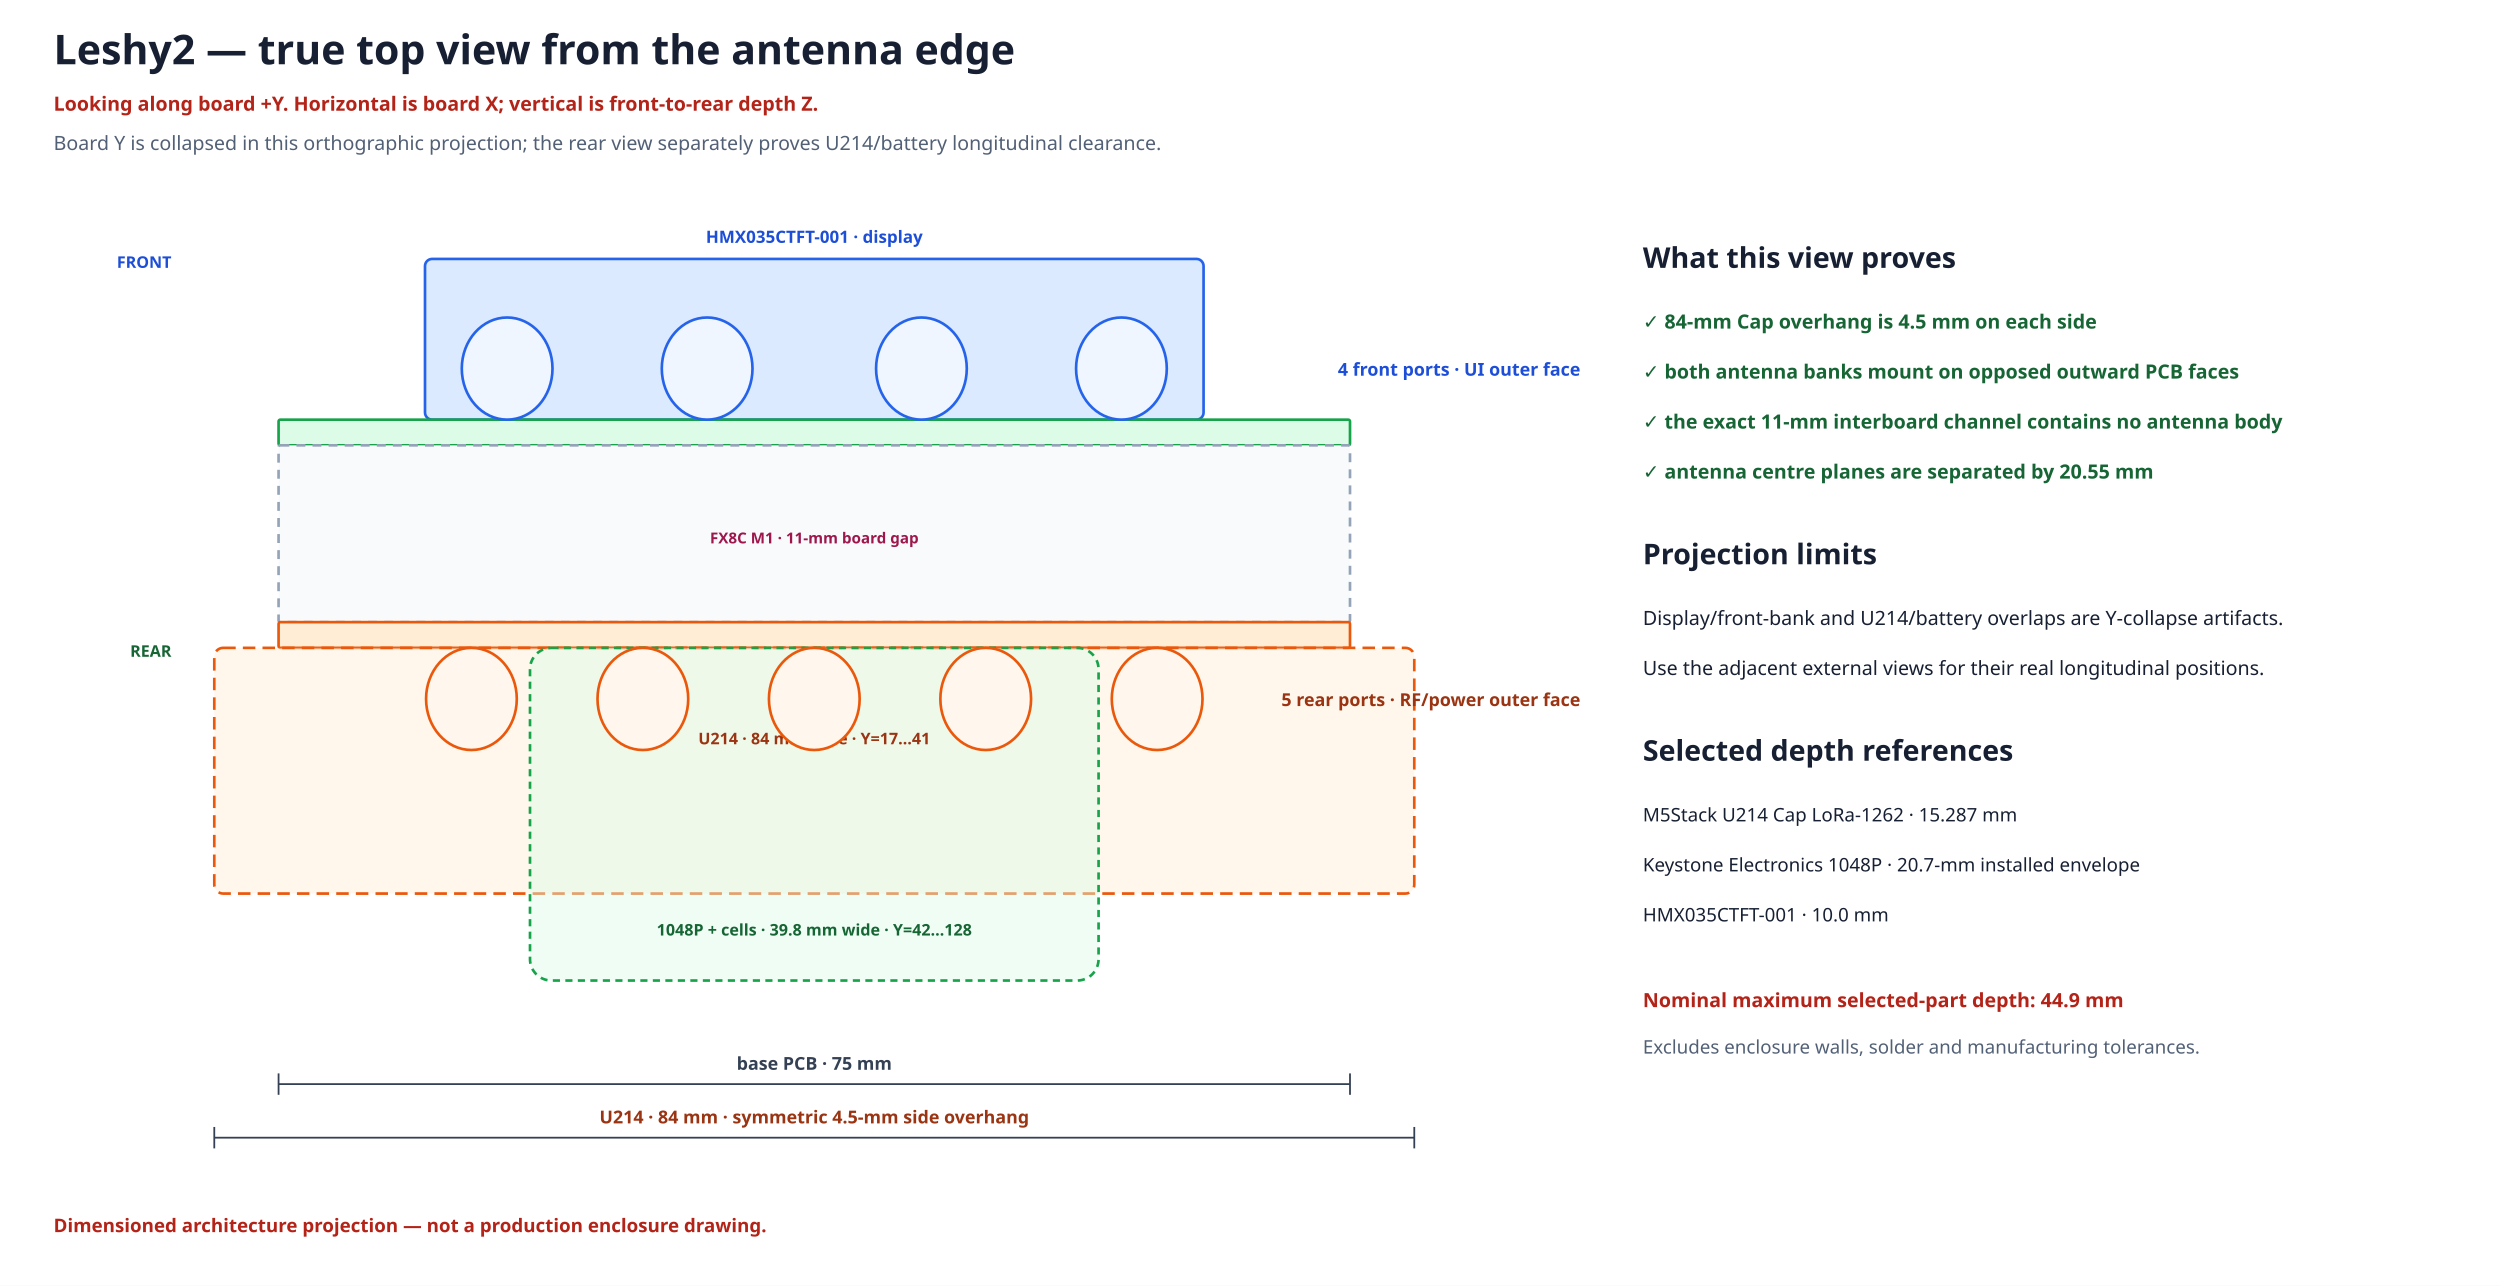
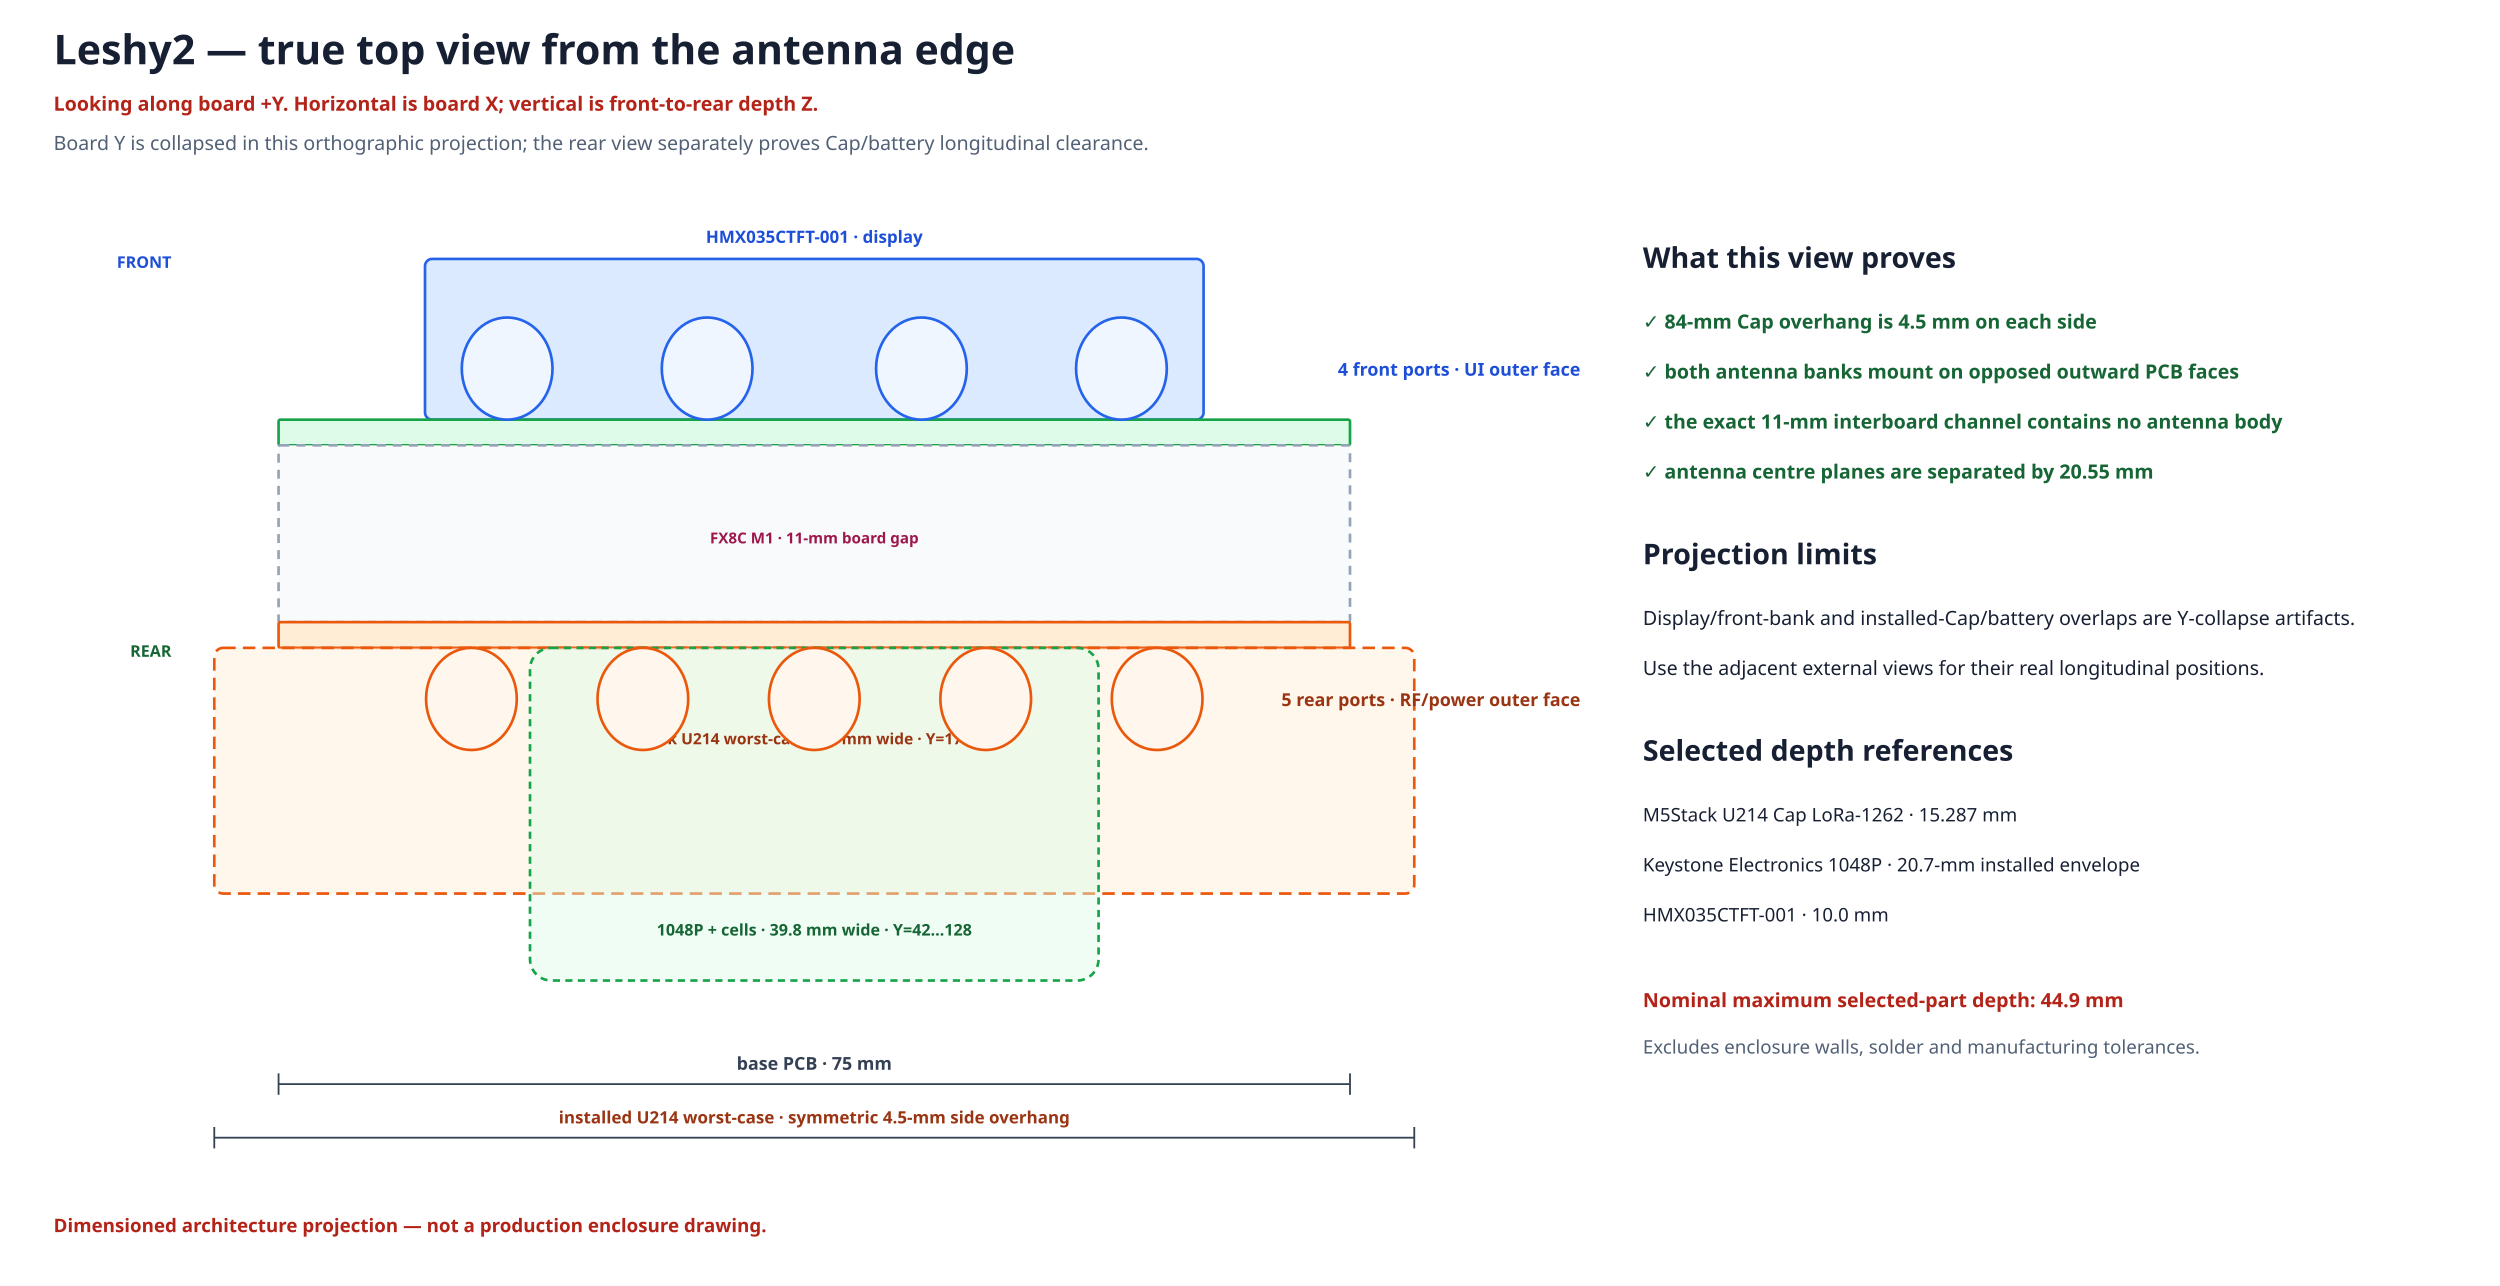
<svg xmlns="http://www.w3.org/2000/svg" width="1400" height="720" viewBox="0 0 1400 720" data-view="top-edge" data-look-direction="antenna-edge-to-bottom" data-rf-mounting="opposed-outer-faces">
  <rect width="100%" height="100%" fill="#ffffff" />
  <text x="30.0" y="36.0" font-family="sans-serif" font-size="23" font-weight="bold" text-anchor="start" fill="#172033">Leshy2 — true top view from the antenna edge</text>
  <text x="30.0" y="62.0" font-family="sans-serif" font-size="11" font-weight="bold" text-anchor="start" fill="#b42318">Looking along board +Y. Horizontal is board X; vertical is front-to-rear depth Z.</text>
-   <text x="30.0" y="84.0" font-family="sans-serif" font-size="11" font-weight="normal" text-anchor="start" fill="#526076">Board Y is collapsed in this orthographic projection; the rear view separately proves U214/battery longitudinal clearance.</text>
+   <text x="30.0" y="84.0" font-family="sans-serif" font-size="11" font-weight="normal" text-anchor="start" fill="#526076">Board Y is collapsed in this orthographic projection; the rear view separately proves Cap/battery longitudinal clearance.</text>
  <text x="96.0" y="150.0" font-family="sans-serif" font-size="9" font-weight="bold" text-anchor="end" fill="#1d4ed8">FRONT</text>
  <text x="96.0" y="367.8" font-family="sans-serif" font-size="9" font-weight="bold" text-anchor="end" fill="#166534">REAR</text>
  <rect x="238.0" y="145.0" width="436.0" height="90.0" rx="4" fill="#dbeafe" stroke="#2563eb" stroke-width="1.5" data-instance="display" />
  <text x="456.0" y="136.0" font-family="sans-serif" font-size="9.5" font-weight="bold" text-anchor="middle" fill="#1d4ed8">HMX035CTFT-001 · display</text>
  <rect x="156.0" y="235.0" width="600.0" height="14.4" rx="1" fill="#dcfce7" stroke="#16a34a" stroke-width="1.5" data-instance="ui-pcb" />
  <rect x="156.0" y="249.4" width="600.0" height="99.0" rx="1" fill="#f8fafc" stroke="#94a3b8" stroke-width="1.5" stroke-dasharray="5 4" data-board-gap-mm="11" data-antenna-bodies="none" />
  <rect x="156.0" y="348.4" width="600.0" height="14.4" rx="1" fill="#ffedd5" stroke="#ea580c" stroke-width="1.5" data-instance="rf-pcb" />
  <text x="456.0" y="304.3" font-family="sans-serif" font-size="8.5" font-weight="bold" text-anchor="middle" fill="#9d174d">FX8C M1 · 11-mm board gap</text>
  <g id="top-edge-rear-envelopes" data-y-collapsed="true">
    <rect x="120.0" y="362.8" width="672.0" height="137.6" rx="5" fill="#ffedd5" stroke="#ea580c" stroke-width="1.5" stroke-dasharray="7 4" fill-opacity="0.45" data-instance="u214" />
    <rect x="296.8" y="362.8" width="318.4" height="186.3" rx="12" fill="#dcfce7" stroke="#16a34a" stroke-width="1.5" stroke-dasharray="4 3" fill-opacity="0.45" data-instance="pack-holder" />
  </g>
-   <text x="456.0" y="416.8" font-family="sans-serif" font-size="9" font-weight="bold" text-anchor="middle" fill="#9a3412">U214 · 84 mm wide · Y=17…41</text>
+   <text x="456.0" y="416.8" font-family="sans-serif" font-size="8.7" font-weight="bold" text-anchor="middle" fill="#9a3412">stock U214 worst-case · 84 mm wide · Y=17…41</text>
  <text x="456.0" y="523.9" font-family="sans-serif" font-size="9" font-weight="bold" text-anchor="middle" fill="#166534">1048P + cells · 39.8 mm wide · Y=42…128</text>
  <g id="front-antenna-bank" data-count="4" data-mount-face="ui-pcb-outer">
    <ellipse cx="284.0" cy="206.4" rx="25.4" ry="28.6" fill="#eff6ff" stroke="#2563eb" stroke-width="1.5" data-path="S3-2G4" />
    <ellipse cx="396.0" cy="206.4" rx="25.4" ry="28.6" fill="#eff6ff" stroke="#2563eb" stroke-width="1.5" data-path="RX-FM/SW" />
    <ellipse cx="516.0" cy="206.4" rx="25.4" ry="28.6" fill="#eff6ff" stroke="#2563eb" stroke-width="1.5" data-path="RX-AM/LW" />
    <ellipse cx="628.0" cy="206.4" rx="25.4" ry="28.6" fill="#eff6ff" stroke="#2563eb" stroke-width="1.5" data-path="C5-2G4/5" />
  </g>
  <g id="rear-antenna-bank" data-count="5" data-mount-face="rf-pcb-outer">
    <ellipse cx="264.0" cy="391.4" rx="25.4" ry="28.6" fill="#fff7ed" stroke="#ea580c" stroke-width="1.5" data-path="N24-0" />
    <ellipse cx="360.0" cy="391.4" rx="25.4" ry="28.6" fill="#fff7ed" stroke="#ea580c" stroke-width="1.5" data-path="CC-SUB" />
    <ellipse cx="456.0" cy="391.4" rx="25.4" ry="28.6" fill="#fff7ed" stroke="#ea580c" stroke-width="1.5" data-path="N24-1" />
    <ellipse cx="552.0" cy="391.4" rx="25.4" ry="28.6" fill="#fff7ed" stroke="#ea580c" stroke-width="1.5" data-path="VOICE-V/U" />
    <ellipse cx="648.0" cy="391.4" rx="25.4" ry="28.6" fill="#fff7ed" stroke="#ea580c" stroke-width="1.5" data-path="N24-2" />
  </g>
  <text x="885.0" y="210.4" font-family="sans-serif" font-size="10" font-weight="bold" text-anchor="end" fill="#1d4ed8">4 front ports · UI outer face</text>
  <text x="885.0" y="395.4" font-family="sans-serif" font-size="10" font-weight="bold" text-anchor="end" fill="#9a3412">5 rear ports · RF/power outer face</text>
  <line x1="156.0" y1="607.1" x2="756.0" y2="607.1" stroke="#344054" />
  <line x1="156.0" y1="601.1" x2="156.0" y2="613.1" stroke="#344054" />
  <line x1="756.0" y1="601.1" x2="756.0" y2="613.1" stroke="#344054" />
  <text x="456.0" y="599.1" font-family="sans-serif" font-size="10" font-weight="bold" text-anchor="middle" fill="#344054">base PCB · 75 mm</text>
  <line x1="120.0" y1="637.1" x2="792.0" y2="637.1" stroke="#344054" />
  <line x1="120.0" y1="631.1" x2="120.0" y2="643.1" stroke="#344054" />
  <line x1="792.0" y1="631.1" x2="792.0" y2="643.1" stroke="#344054" />
-   <text x="456.0" y="629.1" font-family="sans-serif" font-size="10" font-weight="bold" text-anchor="middle" fill="#9a3412">U214 · 84 mm · symmetric 4.5-mm side overhang</text>
+   <text x="456.0" y="629.1" font-family="sans-serif" font-size="9.5" font-weight="bold" text-anchor="middle" fill="#9a3412">installed U214 worst-case · symmetric 4.5-mm side overhang</text>
  <text x="920.0" y="150.0" font-family="sans-serif" font-size="16" font-weight="bold" text-anchor="start" fill="#172033">What this view proves</text>
  <text x="920.0" y="184.0" font-family="sans-serif" font-size="11" font-weight="bold" text-anchor="start" fill="#166534">✓ 84-mm Cap overhang is 4.5 mm on each side</text>
  <text x="920.0" y="212.0" font-family="sans-serif" font-size="11" font-weight="bold" text-anchor="start" fill="#166534">✓ both antenna banks mount on opposed outward PCB faces</text>
  <text x="920.0" y="240.0" font-family="sans-serif" font-size="11" font-weight="bold" text-anchor="start" fill="#166534">✓ the exact 11-mm interboard channel contains no antenna body</text>
  <text x="920.0" y="268.0" font-family="sans-serif" font-size="11" font-weight="bold" text-anchor="start" fill="#166534">✓ antenna centre planes are separated by 20.55 mm</text>
  <text x="920.0" y="316.0" font-family="sans-serif" font-size="16" font-weight="bold" text-anchor="start" fill="#172033">Projection limits</text>
-   <text x="920.0" y="350.0" font-family="sans-serif" font-size="11" font-weight="normal" text-anchor="start" fill="#172033">Display/front-bank and U214/battery overlaps are Y-collapse artifacts.</text>
+   <text x="920.0" y="350.0" font-family="sans-serif" font-size="11" font-weight="normal" text-anchor="start" fill="#172033">Display/front-bank and installed-Cap/battery overlaps are Y-collapse artifacts.</text>
  <text x="920.0" y="378.0" font-family="sans-serif" font-size="11" font-weight="normal" text-anchor="start" fill="#172033">Use the adjacent external views for their real longitudinal positions.</text>
  <text x="920.0" y="426.0" font-family="sans-serif" font-size="16" font-weight="bold" text-anchor="start" fill="#172033">Selected depth references</text>
  <text x="920.0" y="460.0" font-family="sans-serif" font-size="10.5" font-weight="normal" text-anchor="start" fill="#172033">M5Stack U214 Cap LoRa-1262 · 15.287 mm</text>
  <text x="920.0" y="488.0" font-family="sans-serif" font-size="10.5" font-weight="normal" text-anchor="start" fill="#172033">Keystone Electronics 1048P · 20.7-mm installed envelope</text>
  <text x="920.0" y="516.0" font-family="sans-serif" font-size="10.5" font-weight="normal" text-anchor="start" fill="#172033">HMX035CTFT-001 · 10.0 mm</text>
  <text x="920.0" y="564.0" font-family="sans-serif" font-size="11" font-weight="bold" text-anchor="start" fill="#b42318">Nominal maximum selected-part depth: 44.9 mm</text>
  <text x="920.0" y="590.0" font-family="sans-serif" font-size="10.5" font-weight="normal" text-anchor="start" fill="#526076">Excludes enclosure walls, solder and manufacturing tolerances.</text>
  <text x="30.0" y="690.0" font-family="sans-serif" font-size="10.5" font-weight="bold" text-anchor="start" fill="#b42318">Dimensioned architecture projection — not a production enclosure drawing.</text>
</svg>
